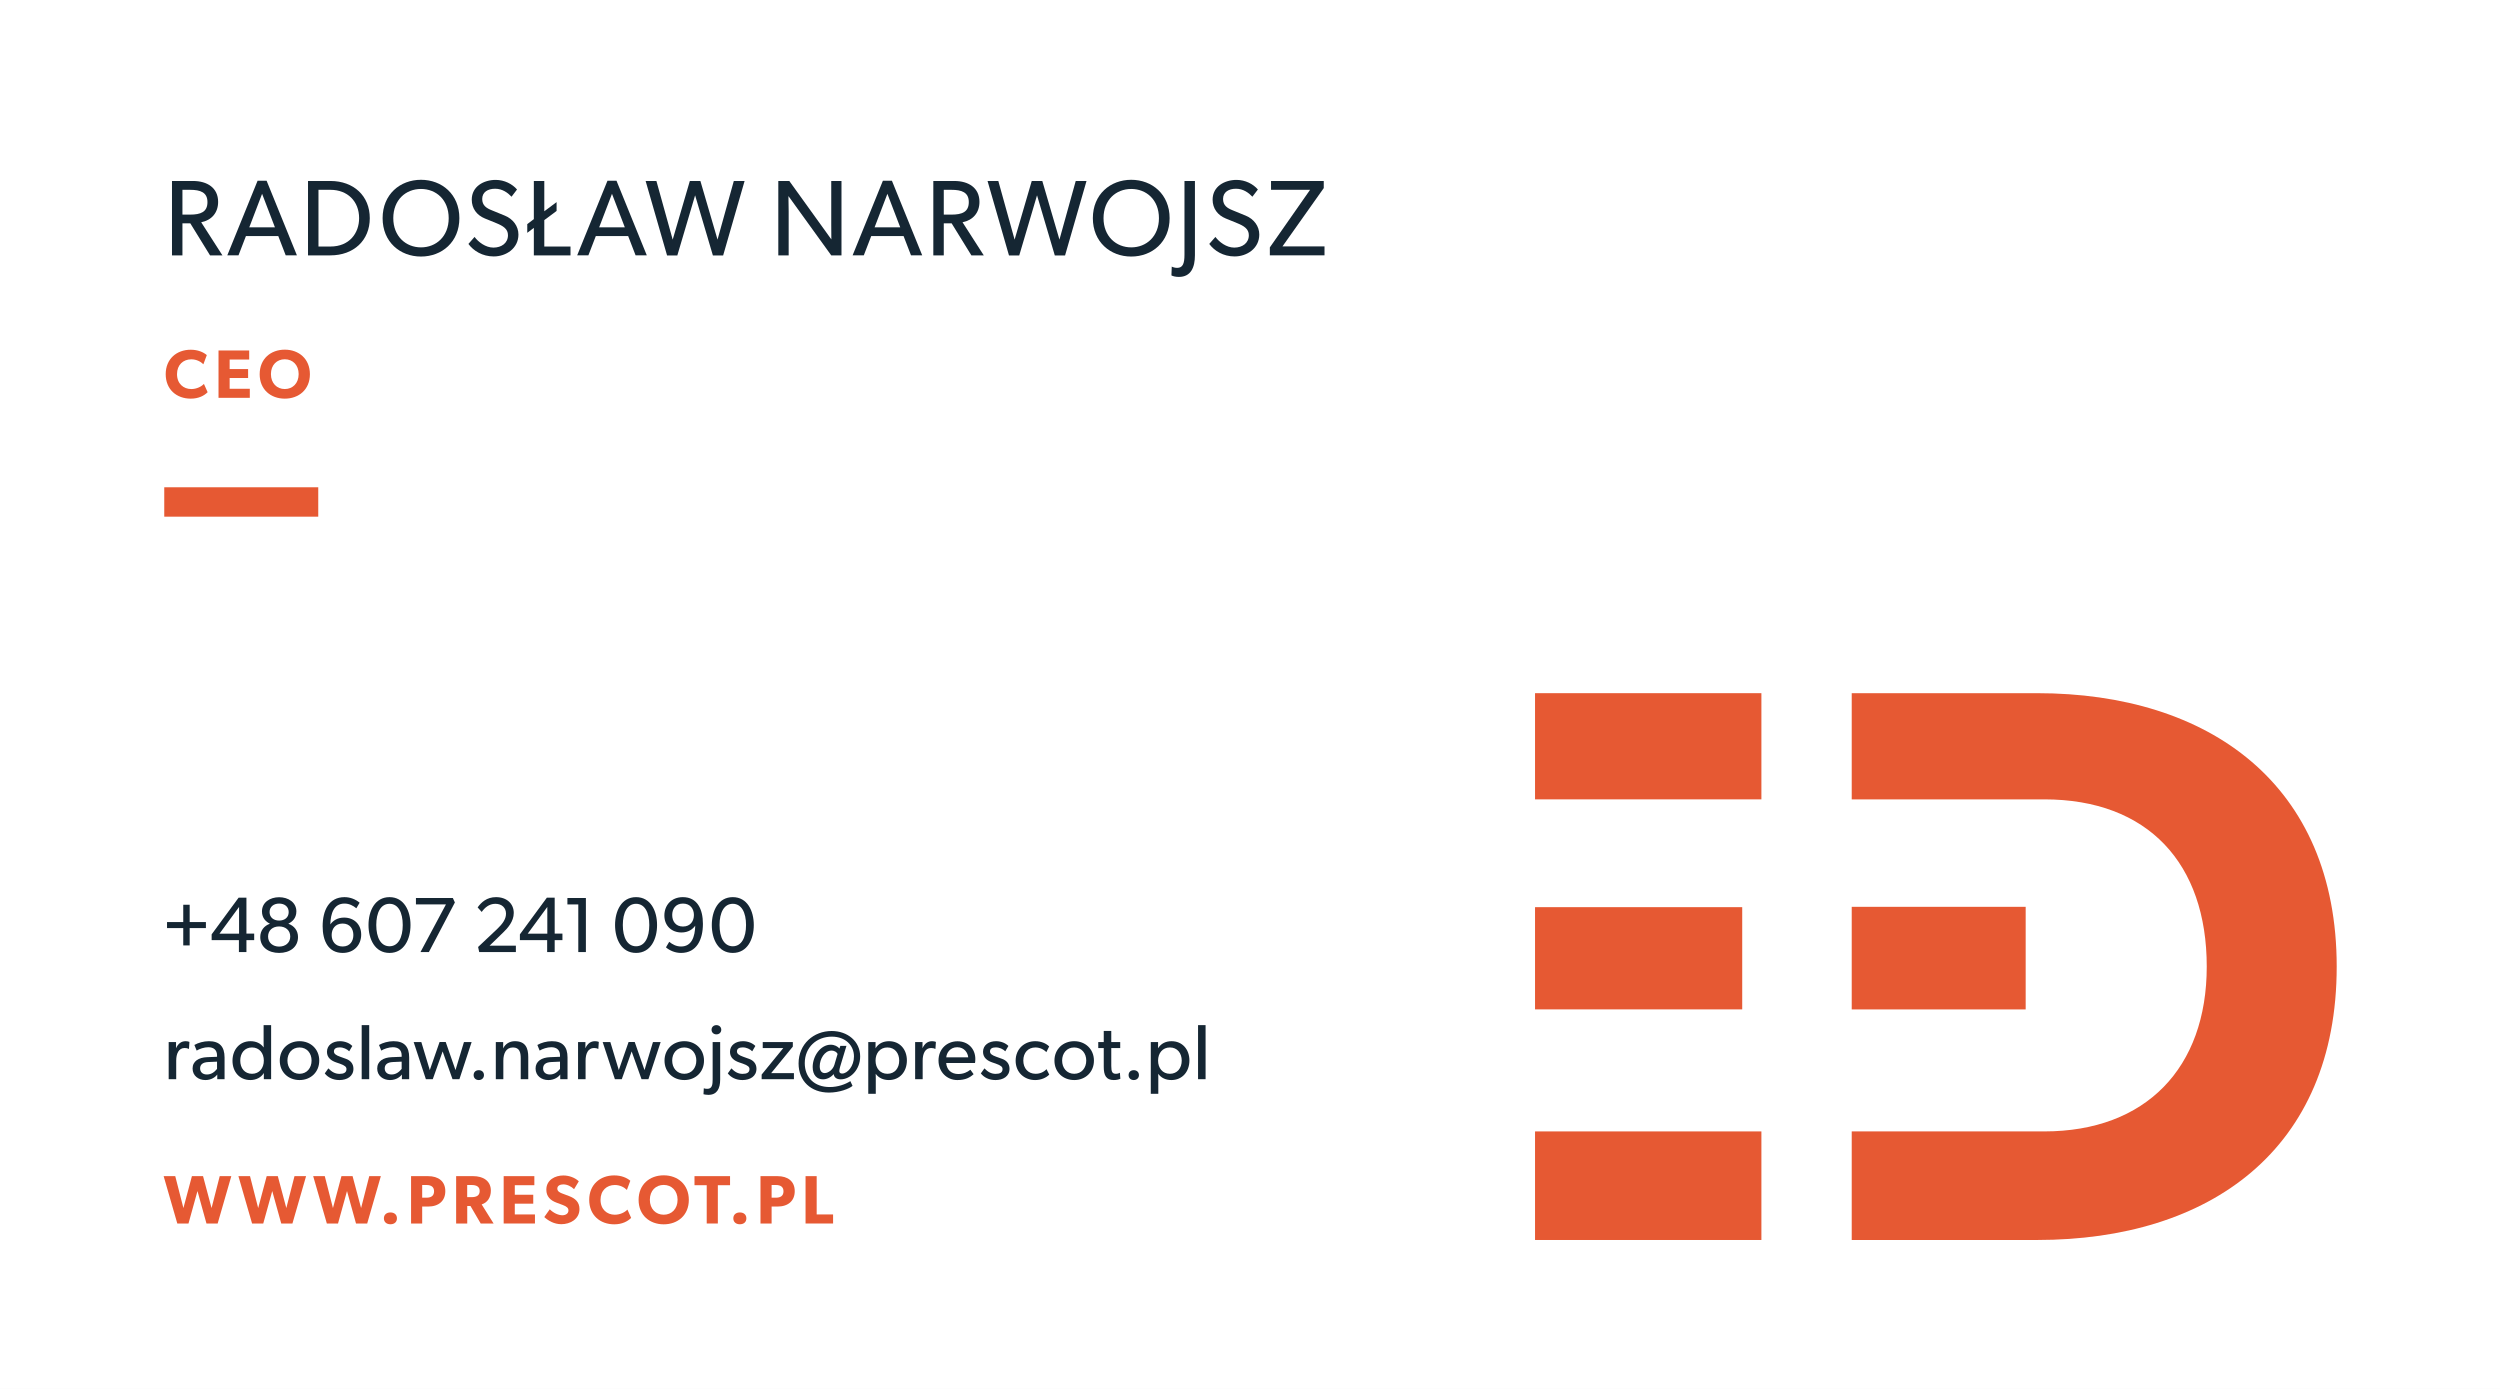
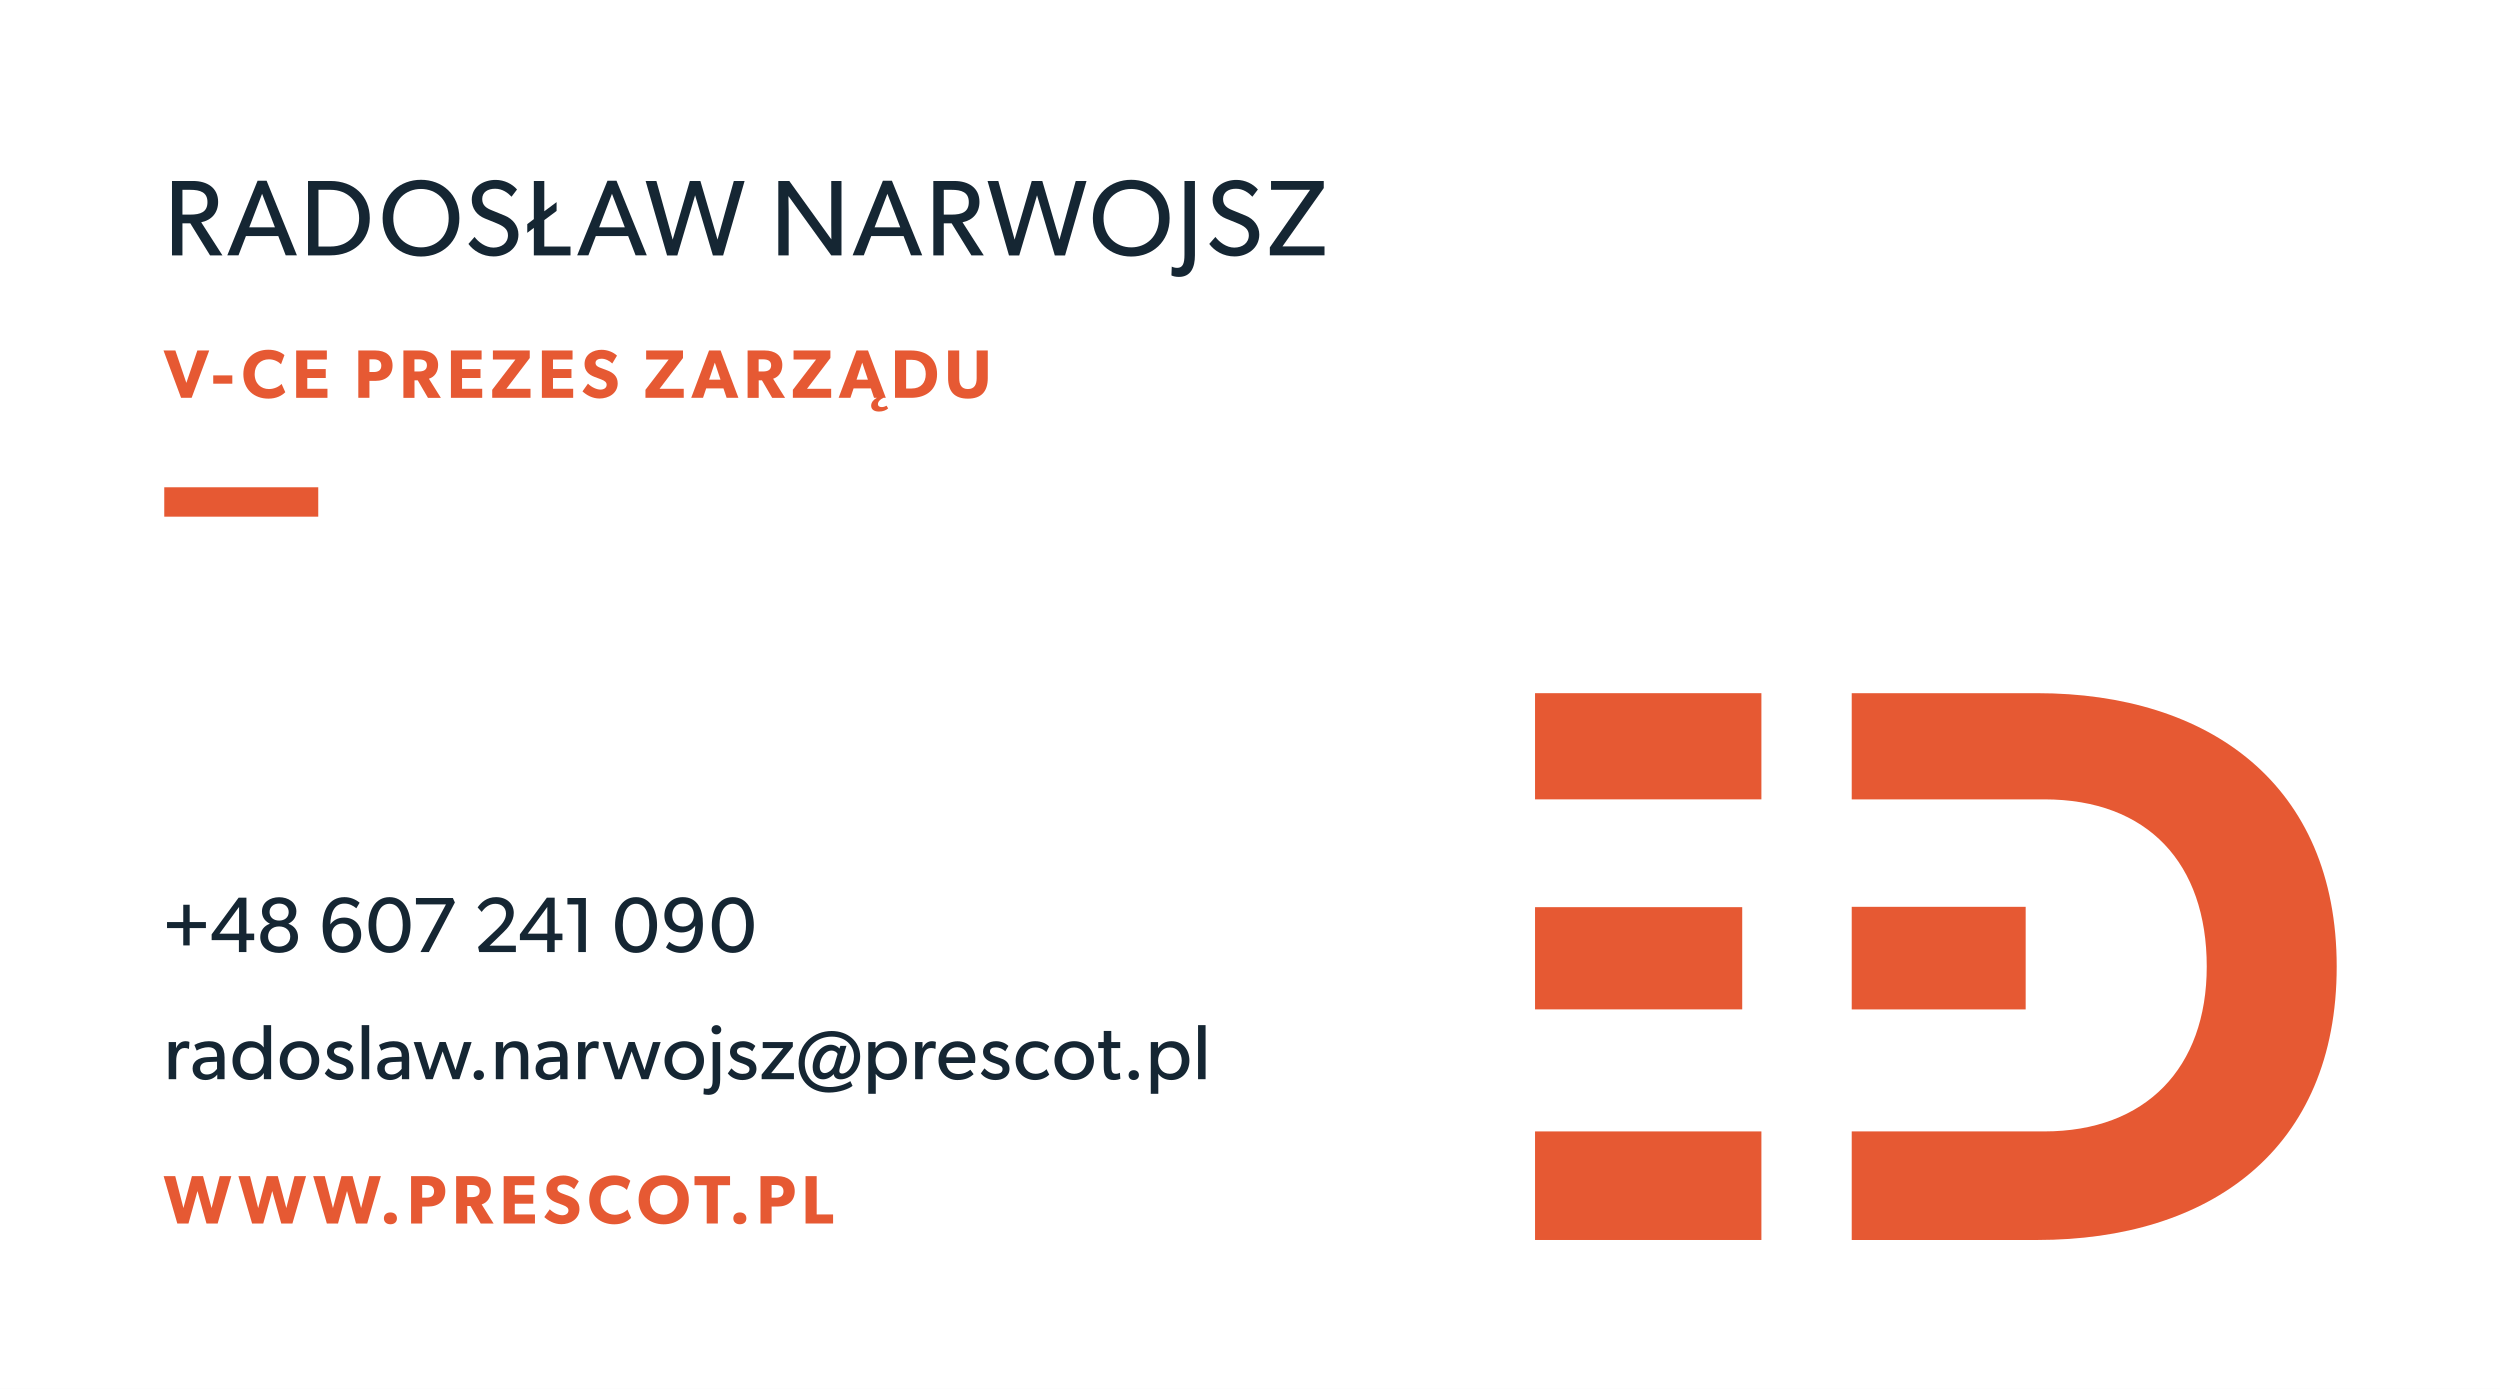
<svg xmlns="http://www.w3.org/2000/svg" version="1.1" width="255.118" height="141.732" viewBox="0 0 255.118 141.732">
  <defs>
    <clipPath id="clip_1">
      <path transform="matrix(1,0,0,-1,-4.251969,145.984)" d="M4.252 4.252H259.37V145.984H4.252Z" clip-rule="evenodd" />
    </clipPath>
    <clipPath id="clip_2">
      <path transform="matrix(1,0,0,-1,-4.251969,145.984)" d="M0 150.236H263.622V0H0Z" />
    </clipPath>
  </defs>
  <g clip-path="url(#clip_1)">
    <path transform="matrix(1,0,0,-1,-4.251969,145.984)" d="M0 0H263.622V150.236H0Z" fill="#ffffff" />
    <path transform="matrix(1,0,0,-1,-4.251969,145.984)" d="M193.215 42.975H210.966V53.445H193.215Z" fill="#e65933" />
    <g clip-path="url(#clip_2)">
      <path transform="matrix(1,0,0,-1,207.8851,70.73702)" d="M0 0H-18.922V-10.836H-5.903 .729C11.322-10.836 17.307-17.387 17.307-27.901 17.307-38.252 11.08-44.721 .729-44.721H-5.903-18.922V-55.8H0C17.63-55.8 30.569-46.581 30.569-27.901 30.569-9.3 17.549 0 0 0" fill="#e65933" />
      <path transform="matrix(1,0,0,-1,-4.251969,145.984)" d="M160.898 19.447H183.998V30.526H160.898Z" fill="#e65933" />
      <path transform="matrix(1,0,0,-1,-4.251969,145.984)" d="M182.04 53.411H160.898V42.979H182.04Z" fill="#e65933" />
      <path transform="matrix(1,0,0,-1,-4.251969,145.984)" d="M160.898 64.411H183.998V75.247H160.898Z" fill="#e65933" />
      <path transform="matrix(1,0,0,-1,16.69963,120.0222)" d="M0 0H1.184L2.017-3.257 2.885 0H4.02L4.889-3.257 5.722 0H6.905L5.512-4.833H4.37L3.452-1.521 2.535-4.833H1.394Z" fill="#e65933" />
      <path transform="matrix(1,0,0,-1,24.32953,120.0222)" d="M0 0H1.184L2.017-3.257 2.885 0H4.02L4.889-3.257 5.722 0H6.905L5.512-4.833H4.37L3.452-1.521 2.535-4.833H1.394Z" fill="#e65933" />
      <path transform="matrix(1,0,0,-1,31.95933,120.0222)" d="M0 0H1.184L2.017-3.257 2.885 0H4.02L4.889-3.257 5.722 0H6.905L5.512-4.833H4.37L3.452-1.521 2.535-4.833H1.394Z" fill="#e65933" />
      <path transform="matrix(1,0,0,-1,39.17613,124.3298)" d="M0 0C0 .378 .273 .603 .665 .603 1.064 .603 1.331 .378 1.331 0 1.331-.378 1.064-.603 .665-.603 .273-.603 0-.378 0 0" fill="#e65933" />
      <path transform="matrix(1,0,0,-1,44.29433,121.57)" d="M0 0C0 .427-.266 .644-.777 .644H-1.212V-.651H-.777C-.301-.651 0-.463 0 0M-2.346 1.548H-.616C.441 1.548 1.148 1.029 1.148 .014 1.148-.953 .505-1.556-.616-1.556H-1.212V-3.285H-2.346Z" fill="#e65933" />
      <path transform="matrix(1,0,0,-1,48.94963,121.5427)" d="M0 0C0 .441-.315 .616-.827 .616H-1.275V-.623H-.827C-.337-.623 0-.462 0 0M-2.402 1.521H-.666C.356 1.521 1.142 1.037 1.142 .042 1.142-.651 .798-1.177 .203-1.365L1.421-3.313H.104L-.939-1.526H-1.269V-3.313H-2.402Z" fill="#e65933" />
      <path transform="matrix(1,0,0,-1,51.39783,120.0222)" d="M0 0H3.131V-.925H1.135V-1.898H3.019V-2.809H1.135V-3.908H3.193V-4.833H0Z" fill="#e65933" />
      <path transform="matrix(1,0,0,-1,55.54143,124.197)" d="M0 0 .561 .792C.932 .413 1.45 .183 1.842 .183 2.179 .183 2.466 .351 2.466 .673 2.466 .918 2.298 1.079 1.898 1.226L1.226 1.478C.631 1.702 .21 2.095 .21 2.788 .21 3.811 1.128 4.244 1.947 4.244 2.55 4.244 3.152 4.006 3.523 3.649L3.04 2.844C2.76 3.124 2.34 3.334 1.94 3.334 1.611 3.334 1.331 3.194 1.331 2.906 1.331 2.599 1.639 2.479 1.821 2.409L2.543 2.137C3.152 1.905 3.593 1.527 3.593 .819 3.593-.217 2.641-.729 1.744-.729 1.016-.729 .42-.385 0 0" fill="#e65933" />
      <path transform="matrix(1,0,0,-1,60.12734,122.4392)" d="M0 0C0 1.555 1.12 2.493 2.549 2.493 3.284 2.493 3.838 2.248 4.195 1.947L3.845 1.009C3.578 1.275 3.151 1.513 2.612 1.513 1.785 1.513 1.155 .953 1.155 0 1.155-.966 1.807-1.52 2.612-1.52 3.158-1.52 3.648-1.268 3.9-.994L4.279-1.842C3.922-2.199 3.361-2.5 2.556-2.5 1.106-2.5 0-1.562 0 0" fill="#e65933" />
      <path transform="matrix(1,0,0,-1,69.14493,122.4323)" d="M0 0C0 .925-.609 1.514-1.415 1.514-2.22 1.514-2.829 .932-2.829 0-2.829-.938-2.22-1.526-1.415-1.526-.609-1.526 0-.938 0 0M-3.978-.014C-3.978 1.556-2.851 2.494-1.415 2.494 .021 2.494 1.148 1.556 1.148-.014 1.148-1.575 .021-2.507-1.415-2.507-2.851-2.507-3.978-1.575-3.978-.014" fill="#e65933" />
      <path transform="matrix(1,0,0,-1,72.11853,120.947)" d="M0 0H-1.247V.925H2.381V0H1.135V-3.908H0Z" fill="#e65933" />
      <path transform="matrix(1,0,0,-1,74.83344,124.3298)" d="M0 0C0 .378 .273 .603 .666 .603 1.065 .603 1.331 .378 1.331 0 1.331-.378 1.065-.603 .666-.603 .273-.603 0-.378 0 0" fill="#e65933" />
      <path transform="matrix(1,0,0,-1,79.95253,121.57)" d="M0 0C0 .427-.267 .644-.777 .644H-1.212V-.651H-.777C-.302-.651 0-.463 0 0M-2.347 1.548H-.616C.44 1.548 1.148 1.029 1.148 .014 1.148-.953 .504-1.556-.616-1.556H-1.212V-3.285H-2.347Z" fill="#e65933" />
      <path transform="matrix(1,0,0,-1,82.20453,120.0222)" d="M0 0H1.135V-3.908H2.809V-4.833H0Z" fill="#e65933" />
      <path transform="matrix(1,0,0,-1,21.17033,20.62473)" d="M0 0C0 1.001-.727 1.254-1.771 1.254H-2.553V-1.276H-1.771C-.693-1.276 0-1.012 0 0M-3.62 2.156H-1.475C-.033 2.156 1.089 1.464 1.089 .022 1.089-1.089 .418-1.848-.639-2.057L1.528-5.435H.264L-1.75-2.167H-2.553V-5.435H-3.62Z" fill="#152633" />
      <path transform="matrix(1,0,0,-1,28.05603,23.19892)" d="M0 0-1.31 3.422-2.618 0ZM-1.771 4.753H-.848L2.244-2.86H1.1L.341-.891H-2.96L-3.719-2.86H-4.862Z" fill="#152633" />
      <path transform="matrix(1,0,0,-1,36.64683,22.26343)" d="M0 0C0 1.727-1.188 2.893-2.927 2.893H-4.147V-2.894H-2.927C-.99-2.894 0-1.529 0 0M-5.215 3.795H-2.927C-.561 3.795 1.089 2.277 1.089 0 1.089-2.277-.561-3.796-2.927-3.796H-5.215Z" fill="#152633" />
      <path transform="matrix(1,0,0,-1,45.78853,22.26343)" d="M0 0C0 1.87-1.276 2.981-2.828 2.981-4.379 2.981-5.655 1.87-5.655 0-5.655-1.859-4.368-2.981-2.828-2.981-1.276-2.981 0-1.859 0 0M-6.744 0C-6.744 2.431-4.962 3.916-2.828 3.916-.693 3.916 1.089 2.431 1.089 0 1.089-2.432-.693-3.917-2.828-3.917-4.962-3.917-6.744-2.432-6.744 0" fill="#152633" />
      <path transform="matrix(1,0,0,-1,47.80023,24.89333)" d="M0 0 .627 .715C1.012 .198 1.749-.374 2.552-.374 3.377-.374 4.037 .088 4.037 .892 4.037 1.529 3.553 1.838 2.816 2.135L1.683 2.597C.868 2.927 .341 3.608 .341 4.521 .341 5.875 1.572 6.535 2.783 6.535 3.674 6.535 4.478 6.117 4.961 5.556L4.4 4.819C4.026 5.215 3.476 5.633 2.728 5.633 1.979 5.633 1.408 5.292 1.408 4.588 1.408 3.928 1.837 3.652 2.387 3.433L3.729 2.883C4.554 2.542 5.104 1.815 5.104 .957 5.104-.451 3.85-1.276 2.585-1.276 1.43-1.276 .517-.704 0 0" fill="#152633" />
      <path transform="matrix(1,0,0,-1,54.47693,23.25362)" d="M0 0-.671-.506V.385L0 .891V4.785H1.067V1.694L2.321 2.629V1.727L1.067 .792V-1.903H3.741V-2.806H0Z" fill="#152633" />
      <path transform="matrix(1,0,0,-1,63.76113,23.19892)" d="M0 0-1.31 3.422-2.618 0ZM-1.771 4.753H-.848L2.244-2.86H1.1L.341-.891H-2.96L-3.719-2.86H-4.862Z" fill="#152633" />
      <path transform="matrix(1,0,0,-1,65.88423,18.46852)" d="M0 0H1.1L2.762-5.984 4.511 0H5.589L7.338-5.984 8.999 0H10.1L7.91-7.602H6.865L5.05-1.463 3.234-7.602H2.189Z" fill="#152633" />
      <path transform="matrix(1,0,0,-1,79.42423,18.46852)" d="M0 0H1.122L5.413-5.963C5.402-5.875 5.402-5.115 5.402-4.455V0H6.447V-7.591H5.402L1.034-1.54C1.045-1.683 1.057-2.486 1.057-3.103V-7.591H0Z" fill="#152633" />
      <path transform="matrix(1,0,0,-1,91.86663,23.19892)" d="M0 0-1.31 3.422-2.618 0ZM-1.771 4.753H-.848L2.244-2.86H1.1L.341-.891H-2.96L-3.719-2.86H-4.862Z" fill="#152633" />
      <path transform="matrix(1,0,0,-1,98.86273,20.62473)" d="M0 0C0 1.001-.727 1.254-1.771 1.254H-2.553V-1.276H-1.771C-.693-1.276 0-1.012 0 0M-3.62 2.156H-1.475C-.033 2.156 1.089 1.464 1.089 .022 1.089-1.089 .418-1.848-.639-2.057L1.529-5.435H.264L-1.75-2.167H-2.553V-5.435H-3.62Z" fill="#152633" />
      <path transform="matrix(1,0,0,-1,100.7758,18.46852)" d="M0 0H1.1L2.762-5.984 4.511 0H5.589L7.338-5.984 8.999 0H10.1L7.91-7.602H6.865L5.05-1.463 3.234-7.602H2.189Z" fill="#152633" />
      <path transform="matrix(1,0,0,-1,118.267,22.26343)" d="M0 0C0 1.87-1.276 2.981-2.828 2.981-4.379 2.981-5.655 1.87-5.655 0-5.655-1.859-4.368-2.981-2.828-2.981-1.276-2.981 0-1.859 0 0M-6.744 0C-6.744 2.431-4.962 3.916-2.828 3.916-.693 3.916 1.089 2.431 1.089 0 1.089-2.432-.693-3.917-2.828-3.917-4.962-3.917-6.744-2.432-6.744 0" fill="#152633" />
      <path transform="matrix(1,0,0,-1,119.5414,28.10523)" d="M0 0 .033 .901C.144 .836 .363 .77 .583 .77 1.145 .77 1.331 1.187 1.331 2.101V9.637H2.398V2.057C2.398 .825 1.991-.154 .759-.154 .407-.154 .144-.077 0 0" fill="#152633" />
      <path transform="matrix(1,0,0,-1,123.4017,24.89333)" d="M0 0 .628 .715C1.013 .198 1.75-.374 2.553-.374 3.378-.374 4.038 .088 4.038 .892 4.038 1.529 3.554 1.838 2.816 2.135L1.684 2.597C.869 2.927 .342 3.608 .342 4.521 .342 5.875 1.573 6.535 2.784 6.535 3.675 6.535 4.479 6.117 4.962 5.556L4.401 4.819C4.027 5.215 3.477 5.633 2.729 5.633 1.98 5.633 1.408 5.292 1.408 4.588 1.408 3.928 1.838 3.652 2.388 3.433L3.73 2.883C4.555 2.542 5.105 1.815 5.105 .957 5.105-.451 3.851-1.276 2.586-1.276 1.431-1.276 .518-.704 0 0" fill="#152633" />
      <path transform="matrix(1,0,0,-1,129.5843,25.24483)" d="M0 0 4.104 5.874H.121V6.776H5.501V6.051L1.287 .099H5.578V-.814H0Z" fill="#152633" />
      <path transform="matrix(1,0,0,-1,18.70063,94.70873)" d="M0 0H-1.655V.615H0V2.382H.655V.615H2.311V0H.655V-1.768H0Z" fill="#152633" />
      <path transform="matrix(1,0,0,-1,24.39593,95.27712)" d="M0 0V2.727L-1.999 0ZM-.016-.663H-2.798V-.071L-.048 3.67H.752V.008H1.543V-.663H.752V-1.879H-.016Z" fill="#152633" />
      <path transform="matrix(1,0,0,-1,29.46033,93.07782)" d="M0 0C0 .552-.416 .871-.976 .871-1.527 .871-1.951 .552-1.951 0-1.951-.552-1.527-.863-.976-.863-.416-.863 0-.552 0 0M.159-2.495C.159-1.847-.328-1.463-.976-1.463-1.623-1.463-2.104-1.847-2.104-2.495-2.104-3.143-1.592-3.519-.976-3.519-.353-3.519 .159-3.143 .159-2.495M-2.902-2.543C-2.902-1.879-2.503-1.399-1.928-1.191V-1.176C-2.287-1-2.727-.64-2.727 .072-2.727 .999-1.903 1.519-.976 1.519-.049 1.519 .783 .999 .783 .072 .783-.64 .335-1-.024-1.176V-1.191C.552-1.399 .951-1.879 .951-2.543 .951-3.582 .111-4.166-.976-4.166-2.063-4.166-2.902-3.582-2.902-2.543" fill="#152633" />
      <path transform="matrix(1,0,0,-1,36.05993,95.42062)" d="M0 0C0 .615-.336 1.175-1.096 1.175-1.863 1.175-2.215 .615-2.215 0-2.215-.607-1.863-1.167-1.096-1.167-.336-1.167 0-.607 0 0M-3.135 .903C-3.135 2.494-2.503 3.87-.904 3.87-.305 3.87 .239 3.638 .64 3.302L.304 2.734C-.017 2.998-.416 3.214-.904 3.214-1.991 3.214-2.319 2.215-2.352 1.087-2.087 1.455-1.647 1.783-.944 1.783 .048 1.783 .799 1.111 .799 .048 .799-.983 .096-1.823-1.088-1.823-2.567-1.823-3.135-.584-3.135 .903" fill="#152633" />
      <path transform="matrix(1,0,0,-1,41.09904,94.39723)" d="M0 0C0 1.271-.455 2.167-1.351 2.167-2.246 2.167-2.702 1.271-2.702 0-2.702-1.264-2.246-2.167-1.351-2.167-.455-2.167 0-1.264 0 0M-3.494 0C-3.494 1.439-2.838 2.847-1.351 2.847 .137 2.847 .792 1.439 .792 0 .792-1.432 .145-2.847-1.351-2.847-2.846-2.847-3.494-1.432-3.494 0" fill="#152633" />
      <path transform="matrix(1,0,0,-1,45.50723,92.29463)" d="M0 0H-3.062V.656H.704L.912 .2-1.742-4.861H-2.598Z" fill="#152633" />
      <path transform="matrix(1,0,0,-1,48.78943,96.63643)" d="M0 0 1.959 1.848C2.479 2.343 2.847 2.831 2.847 3.398 2.847 3.982 2.446 4.406 1.759 4.406 1.104 4.406 .655 3.982 .368 3.574L-.048 4.038C.32 4.558 .888 5.086 1.831 5.086 2.919 5.086 3.638 4.422 3.638 3.471 3.638 2.607 3.015 1.919 2.574 1.495L1.176 .137H3.854V-.52H.112Z" fill="#152633" />
      <path transform="matrix(1,0,0,-1,55.85193,95.27712)" d="M0 0V2.727L-1.999 0ZM-.016-.663H-2.798V-.071L-.048 3.67H.752V.008H1.543V-.663H.752V-1.879H-.016Z" fill="#152633" />
      <path transform="matrix(1,0,0,-1,59.01313,92.29463)" d="M0 0H-1.111V.656H.775V-4.861H0Z" fill="#152633" />
      <path transform="matrix(1,0,0,-1,66.25923,94.39723)" d="M0 0C0 1.271-.455 2.167-1.351 2.167-2.246 2.167-2.702 1.271-2.702 0-2.702-1.264-2.246-2.167-1.351-2.167-.455-2.167 0-1.264 0 0M-3.494 0C-3.494 1.439-2.838 2.847-1.351 2.847 .137 2.847 .792 1.439 .792 0 .792-1.432 .145-2.847-1.351-2.847-2.846-2.847-3.494-1.432-3.494 0" fill="#152633" />
      <path transform="matrix(1,0,0,-1,70.81194,93.37373)" d="M0 0C0 .607-.352 1.167-1.119 1.167-1.879 1.167-2.215 .607-2.215 0-2.215-.616-1.879-1.176-1.119-1.176-.352-1.176 0-.616 0 0M-2.854-3.303-2.519-2.734C-2.199-2.998-1.799-3.214-1.312-3.214-.224-3.214 .104-2.215 .136-1.088-.128-1.455-.567-1.783-1.271-1.783-2.263-1.783-3.015-1.111-3.015-.048-3.015 .983-2.311 1.823-1.128 1.823 .352 1.823 .919 .584 .919-.903 .919-2.495 .288-3.87-1.312-3.87-1.911-3.87-2.455-3.638-2.854-3.303" fill="#152633" />
      <path transform="matrix(1,0,0,-1,76.13123,94.39723)" d="M0 0C0 1.271-.456 2.167-1.352 2.167-2.247 2.167-2.703 1.271-2.703 0-2.703-1.264-2.247-2.167-1.352-2.167-.456-2.167 0-1.264 0 0M-3.494 0C-3.494 1.439-2.839 2.847-1.352 2.847 .136 2.847 .791 1.439 .791 0 .791-1.432 .144-2.847-1.352-2.847-2.847-2.847-3.494-1.432-3.494 0" fill="#152633" />
      <path transform="matrix(1,0,0,-1,17.21333,106.3386)" d="M0 0H.751V-.632C.975-.12 1.327 .088 1.734 .088 1.887 .088 2.03 .056 2.118 .016L2.07-.703C1.942-.64 1.791-.607 1.631-.607 1.007-.607 .768-1.207 .768-1.895V-3.79H0Z" fill="#152633" />
      <path transform="matrix(1,0,0,-1,22.14783,109.0808)" d="M0 0V.743L-.88 .703C-1.495 .68-1.728 .416-1.728 .056-1.728-.304-1.487-.568-1.032-.568-.6-.568-.272-.336 0 0M-2.495 .04C-2.495 .783-1.879 1.167-1.008 1.199L0 1.239V1.383C0 1.935-.344 2.215-.896 2.215-1.304 2.215-1.8 2.047-2.079 1.871L-2.312 2.446C-1.919 2.67-1.367 2.83-.832 2.83 .256 2.83 .768 2.286 .768 1.167V-1.048H.023V-.568C-.145-.808-.561-1.136-1.191-1.136-1.896-1.136-2.495-.696-2.495 .04" fill="#152633" />
      <path transform="matrix(1,0,0,-1,26.92323,108.2331)" d="M0 0C0 .759-.456 1.343-1.207 1.343-1.967 1.343-2.406 .759-2.406 0-2.406-.76-1.967-1.344-1.207-1.344-.456-1.344 0-.76 0 0M-3.198-.017C-3.198 1.111-2.486 1.982-1.359 1.982-.815 1.982-.328 1.782-.016 1.343-.023 1.415-.023 1.631-.023 1.774V3.622H.744V-1.896H0V-1.264C-.279-1.735-.808-1.983-1.375-1.983-2.486-1.983-3.198-1.136-3.198-.017" fill="#152633" />
      <path transform="matrix(1,0,0,-1,31.79533,108.2253)" d="M0 0C0 .743-.472 1.335-1.231 1.335-1.991 1.335-2.463 .743-2.463 0-2.463-.752-1.991-1.352-1.231-1.352-.472-1.352 0-.752 0 0M-3.246-.008C-3.246 1.167-2.367 1.975-1.224 1.975-.097 1.975 .783 1.167 .783-.008 .783-1.191-.097-1.991-1.224-1.991-2.367-1.991-3.246-1.191-3.246-.008" fill="#152633" />
      <path transform="matrix(1,0,0,-1,33.14104,109.5368)" d="M0 0 .367 .512C.703 .16 1.047-.048 1.511-.048 1.927-.048 2.215 .072 2.215 .439 2.215 .655 2.07 .808 1.519 1L1.191 1.111C.687 1.279 .224 1.583 .224 2.199 .224 2.902 .831 3.286 1.551 3.286 2.118 3.286 2.574 3.047 2.814 2.799L2.494 2.255C2.271 2.479 1.91 2.654 1.526 2.654 1.175 2.654 .936 2.535 .936 2.247 .936 2.007 1.111 1.863 1.583 1.695L2.183 1.479C2.622 1.319 2.926 .983 2.926 .472 2.926-.296 2.278-.68 1.495-.68 .848-.68 .319-.416 0 0" fill="#152633" />
      <path transform="matrix(1,0,0,-1,-4.251969,145.984)" d="M41.161 41.373H41.929V35.855H41.161Z" fill="#152633" />
      <path transform="matrix(1,0,0,-1,40.98773,109.0808)" d="M0 0V.743L-.88 .703C-1.495 .68-1.728 .416-1.728 .056-1.728-.304-1.487-.568-1.032-.568-.6-.568-.272-.336 0 0M-2.495 .04C-2.495 .783-1.879 1.167-1.008 1.199L0 1.239V1.383C0 1.935-.344 2.215-.896 2.215-1.304 2.215-1.8 2.047-2.079 1.871L-2.312 2.446C-1.919 2.67-1.367 2.83-.832 2.83 .256 2.83 .768 2.286 .768 1.167V-1.048H.023V-.568C-.145-.808-.561-1.136-1.191-1.136-1.896-1.136-2.495-.696-2.495 .04" fill="#152633" />
      <path transform="matrix(1,0,0,-1,42.21233,106.3386)" d="M0 0H.783L1.647-2.862 2.646 .008H3.271L4.27-2.862 5.133 0H5.917L4.67-3.79H3.966L2.958-.959 1.951-3.79H1.247Z" fill="#152633" />
      <path transform="matrix(1,0,0,-1,48.33243,109.7126)" d="M0 0C0 .312 .216 .504 .527 .504 .831 .504 1.055 .312 1.055 0 1.055-.296 .831-.504 .527-.504 .216-.504 0-.296 0 0" fill="#152633" />
      <path transform="matrix(1,0,0,-1,50.59613,106.3386)" d="M0 0H.752V-.655C.96-.176 1.432 .088 1.943 .088 3.038 .088 3.311-.624 3.311-1.527V-3.79H2.543V-1.663C2.543-1.071 2.431-.552 1.751-.552 1.048-.552 .768-1.159 .768-1.911V-3.79H0Z" fill="#152633" />
      <path transform="matrix(1,0,0,-1,57.14683,109.0808)" d="M0 0V.743L-.88 .703C-1.495 .68-1.727 .416-1.727 .056-1.727-.304-1.487-.568-1.031-.568-.6-.568-.271-.336 0 0M-2.494 .04C-2.494 .783-1.879 1.167-1.008 1.199L0 1.239V1.383C0 1.935-.344 2.215-.896 2.215-1.303 2.215-1.799 2.047-2.079 1.871L-2.311 2.446C-1.919 2.67-1.367 2.83-.831 2.83 .256 2.83 .768 2.286 .768 1.167V-1.048H.024V-.568C-.144-.808-.56-1.136-1.191-1.136-1.895-1.136-2.494-.696-2.494 .04" fill="#152633" />
      <path transform="matrix(1,0,0,-1,58.98863,106.3386)" d="M0 0H.751V-.632C.975-.12 1.327 .088 1.734 .088 1.887 .088 2.03 .056 2.118 .016L2.07-.703C1.942-.64 1.791-.607 1.631-.607 1.007-.607 .768-1.207 .768-1.895V-3.79H0Z" fill="#152633" />
      <path transform="matrix(1,0,0,-1,61.50044,106.3386)" d="M0 0H.783L1.647-2.862 2.646 .008H3.271L4.27-2.862 5.133 0H5.917L4.67-3.79H3.966L2.958-.959 1.951-3.79H1.247Z" fill="#152633" />
      <path transform="matrix(1,0,0,-1,71.05803,108.2253)" d="M0 0C0 .743-.472 1.335-1.231 1.335-1.99 1.335-2.463 .743-2.463 0-2.463-.752-1.99-1.352-1.231-1.352-.472-1.352 0-.752 0 0M-3.246-.008C-3.246 1.167-2.366 1.975-1.223 1.975-.096 1.975 .784 1.167 .784-.008 .784-1.191-.096-1.991-1.223-1.991-2.366-1.991-3.246-1.191-3.246-.008" fill="#152633" />
      <path transform="matrix(1,0,0,-1,72.61173,105.0827)" d="M0 0C0 .271 .208 .472 .496 .472 .784 .472 .992 .271 .992 0 .992-.272 .784-.473 .496-.473 .208-.473 0-.272 0 0M-.823-6.581-.791-5.974C-.687-6.013-.575-6.029-.432-6.029 .064-6.029 .112-5.59 .112-5.062V-1.256H.88V-5.086C.88-6.013 .544-6.645-.319-6.645-.503-6.645-.728-6.613-.823-6.581" fill="#152633" />
      <path transform="matrix(1,0,0,-1,74.26793,109.5368)" d="M0 0 .368 .512C.704 .16 1.048-.048 1.512-.048 1.927-.048 2.215 .072 2.215 .439 2.215 .655 2.071 .808 1.52 1L1.191 1.111C.687 1.279 .224 1.583 .224 2.199 .224 2.902 .832 3.286 1.552 3.286 2.119 3.286 2.575 3.047 2.814 2.799L2.495 2.255C2.271 2.479 1.911 2.654 1.527 2.654 1.176 2.654 .936 2.535 .936 2.247 .936 2.007 1.111 1.863 1.583 1.695L2.183 1.479C2.623 1.319 2.927 .983 2.927 .472 2.927-.296 2.279-.68 1.495-.68 .848-.68 .32-.416 0 0" fill="#152633" />
      <path transform="matrix(1,0,0,-1,77.72403,109.6569)" d="M0 0 2.207 2.703H.111V3.318H3.182V2.854L.968 .145H3.294V-.472H0Z" fill="#152633" />
      <path transform="matrix(1,0,0,-1,85.14594,108.6648)" d="M0 0 .328 1.111C.264 1.271 .04 1.455-.296 1.455-1 1.455-1.495 .591-1.495-.145-1.495-.664-1.247-.84-.983-.84-.607-.84-.144-.48 0 0M-3.654 .144C-3.654 2.126-2.111 3.454-.28 3.454 1.352 3.454 2.631 2.398 2.631 .855 2.631-.512 1.615-1.479 .647-1.479 .191-1.479-.024-1.256-.072-.944-.392-1.312-.792-1.479-1.167-1.479-1.751-1.479-2.215-1.072-2.215-.225-2.215 .887-1.415 2.055-.376 2.055 .023 2.055 .336 1.879 .52 1.663L.607 1.935H1.231L.584-.2C.535-.36 .504-.544 .504-.632 .504-.8 .607-.888 .791-.888 1.343-.888 1.999-.128 1.999 .855 1.999 1.967 1.151 2.878-.264 2.878-1.799 2.878-3.022 1.807-3.022 .176-3.022-1.279-2.055-2.264-.472-2.264 .376-2.264 1.127-1.983 1.631-1.663L1.854-2.144C1.52-2.439 .512-2.831-.552-2.831-2.383-2.831-3.654-1.663-3.654 .144" fill="#152633" />
      <path transform="matrix(1,0,0,-1,91.76213,108.2331)" d="M0 0C0 .759-.448 1.343-1.208 1.343-1.959 1.343-2.415 .759-2.415 0-2.415-.76-1.959-1.344-1.208-1.344-.448-1.344 0-.76 0 0M-3.158 1.895H-2.415V1.255C-2.119 1.759-1.607 1.982-1.04 1.982 .071 1.982 .783 1.135 .783 .016 .783-1.111 .071-1.983-1.056-1.983-1.6-1.983-2.087-1.783-2.399-1.344-2.391-1.416-2.391-1.632-2.391-1.775V-3.383H-3.158Z" fill="#152633" />
      <path transform="matrix(1,0,0,-1,93.38713,106.3386)" d="M0 0H.752V-.632C.976-.12 1.327 .088 1.735 .088 1.887 .088 2.031 .056 2.119 .016L2.071-.703C1.943-.64 1.791-.607 1.631-.607 1.008-.607 .768-1.207 .768-1.895V-3.79H0Z" fill="#152633" />
      <path transform="matrix(1,0,0,-1,97.68203,106.8659)" d="M0 0C-.743 0-1.087-.6-1.119-1.031H1.12C1.088-.6 .744 0 0 0M-1.91-1.359C-1.91-.16-1.031 .607 .032 .607 1.096 .607 1.848-.145 1.848-1.208 1.848-1.376 1.831-1.527 1.815-1.607H-1.127C-1.071-2.319-.591-2.734 .104-2.734 .624-2.734 1.023-2.559 1.344-2.295L1.672-2.751C1.304-3.087 .848-3.351 .009-3.351-1.055-3.351-1.91-2.519-1.91-1.359" fill="#152633" />
      <path transform="matrix(1,0,0,-1,100.0912,109.5368)" d="M0 0 .368 .512C.704 .16 1.048-.048 1.512-.048 1.927-.048 2.215 .072 2.215 .439 2.215 .655 2.071 .808 1.52 1L1.191 1.111C.687 1.279 .224 1.583 .224 2.199 .224 2.902 .832 3.286 1.552 3.286 2.119 3.286 2.575 3.047 2.814 2.799L2.495 2.255C2.271 2.479 1.911 2.654 1.527 2.654 1.176 2.654 .936 2.535 .936 2.247 .936 2.007 1.111 1.863 1.583 1.695L2.183 1.479C2.623 1.319 2.927 .983 2.927 .472 2.927-.296 2.279-.68 1.495-.68 .848-.68 .32-.416 0 0" fill="#152633" />
      <path transform="matrix(1,0,0,-1,103.6429,108.2419)" d="M0 0C0 1.216 .911 1.991 1.999 1.991 2.591 1.991 3.11 1.768 3.422 1.456L3.134 .872C2.854 1.168 2.446 1.352 2.015 1.352 1.287 1.352 .783 .832 .783 .017 .783-.775 1.271-1.335 2.039-1.335 2.486-1.335 2.878-1.159 3.15-.863L3.43-1.415C3.143-1.727 2.599-1.975 1.991-1.975 .911-1.975 0-1.215 0 0" fill="#152633" />
      <path transform="matrix(1,0,0,-1,110.849,108.2253)" d="M0 0C0 .743-.472 1.335-1.23 1.335-1.99 1.335-2.462 .743-2.462 0-2.462-.752-1.99-1.352-1.23-1.352-.472-1.352 0-.752 0 0M-3.246-.008C-3.246 1.167-2.366 1.975-1.223 1.975-.096 1.975 .784 1.167 .784-.008 .784-1.191-.096-1.991-1.223-1.991-2.366-1.991-3.246-1.191-3.246-.008" fill="#152633" />
      <path transform="matrix(1,0,0,-1,112.6342,108.8571)" d="M0 0V1.903H-.56V2.519H0V3.654H.768V2.519H1.68V1.903H.768V.08C.768-.527 .88-.72 1.239-.72 1.424-.72 1.575-.664 1.647-.615L1.695-1.231C1.495-1.319 1.256-1.359 1.023-1.359 .248-1.359 0-.888 0 0" fill="#152633" />
      <path transform="matrix(1,0,0,-1,115.1703,109.7126)" d="M0 0C0 .312 .216 .504 .527 .504 .831 .504 1.056 .312 1.056 0 1.056-.296 .831-.504 .527-.504 .216-.504 0-.296 0 0" fill="#152633" />
      <path transform="matrix(1,0,0,-1,120.5922,108.2331)" d="M0 0C0 .759-.447 1.343-1.207 1.343-1.958 1.343-2.414 .759-2.414 0-2.414-.76-1.958-1.344-1.207-1.344-.447-1.344 0-.76 0 0M-3.158 1.895H-2.414V1.255C-2.118 1.759-1.606 1.982-1.039 1.982 .072 1.982 .784 1.135 .784 .016 .784-1.111 .072-1.983-1.055-1.983-1.599-1.983-2.087-1.783-2.398-1.344-2.391-1.416-2.391-1.632-2.391-1.775V-3.383H-3.158Z" fill="#152633" />
      <path transform="matrix(1,0,0,-1,-4.251969,145.984)" d="M126.51 41.373H127.278V35.855H126.51Z" fill="#152633" />
-       <path transform="matrix(1,0,0,-1,16.90953,38.18143)" d="M0 0C0 1.555 1.12 2.493 2.549 2.493 3.284 2.493 3.838 2.248 4.195 1.947L3.845 1.009C3.578 1.274 3.151 1.513 2.612 1.513 1.785 1.513 1.155 .952 1.155 0 1.155-.967 1.807-1.52 2.612-1.52 3.158-1.52 3.648-1.268 3.9-.994L4.279-1.842C3.922-2.199 3.361-2.5 2.556-2.5 1.106-2.5 0-1.562 0 0" fill="#e65933" />
-       <path transform="matrix(1,0,0,-1,22.29923,35.76533)" d="M0 0H3.131V-.924H1.135V-1.897H3.019V-2.809H1.135V-3.908H3.193V-4.832H0Z" fill="#e65933" />
-       <path transform="matrix(1,0,0,-1,30.47693,38.17452)" d="M0 0C0 .925-.609 1.513-1.415 1.513-2.22 1.513-2.829 .932-2.829 0-2.829-.938-2.22-1.526-1.415-1.526-.609-1.526 0-.938 0 0M-3.978-.014C-3.978 1.555-2.851 2.493-1.415 2.493 .021 2.493 1.148 1.555 1.148-.014 1.148-1.575 .021-2.507-1.415-2.507-2.851-2.507-3.978-1.575-3.978-.014" fill="#e65933" />
+       <path transform="matrix(1,0,0,-1,16.68493,35.76533)" d="M0 0H1.212L2.332-3.306 3.453 0H4.665L2.872-4.832H1.793Z" fill="#e65933" />
+       <path transform="matrix(1,0,0,-1,-4.251969,145.984)" d="M26.012 107.677H27.959V106.829H26.012Z" fill="#e65933" />
+       <path transform="matrix(1,0,0,-1,24.83343,38.18143)" d="M0 0C0 1.555 1.12 2.493 2.549 2.493 3.284 2.493 3.838 2.248 4.195 1.947L3.845 1.009C3.578 1.274 3.151 1.513 2.612 1.513 1.785 1.513 1.155 .952 1.155 0 1.155-.967 1.807-1.52 2.612-1.52 3.158-1.52 3.648-1.268 3.9-.994L4.279-1.842C3.922-2.199 3.361-2.5 2.556-2.5 1.106-2.5 0-1.562 0 0" fill="#e65933" />
+       <path transform="matrix(1,0,0,-1,30.22303,35.76533)" d="M0 0H3.131V-.924H1.135V-1.897H3.019V-2.809H1.135V-3.908H3.193V-4.832H0Z" fill="#e65933" />
+       <path transform="matrix(1,0,0,-1,38.91154,37.31323)" d="M0 0C0 .428-.267 .645-.777 .645H-1.212V-.651H-.777C-.302-.651 0-.462 0 0M-2.347 1.548H-.616C.44 1.548 1.148 1.03 1.148 .015 1.148-.952 .504-1.555-.616-1.555H-1.212V-3.284H-2.347Z" fill="#e65933" />
+       <path transform="matrix(1,0,0,-1,43.56683,37.28493)" d="M0 0C0 .441-.315 .616-.827 .616H-1.275V-.623H-.827C-.337-.623 0-.462 0 0M-2.402 1.52H-.666C.356 1.52 1.142 1.036 1.142 .042 1.142-.651 .798-1.177 .203-1.365L1.421-3.313H.104L-.938-1.526H-1.269V-3.313H-2.402Z" fill="#e65933" />
+       <path transform="matrix(1,0,0,-1,46.01503,35.76533)" d="M0 0H3.131V-.924H1.135V-1.897H3.019V-2.809H1.135V-3.908H3.193V-4.832H0Z" fill="#e65933" />
+       <path transform="matrix(1,0,0,-1,50.22893,39.77802)" d="M0 0 2.367 3.089H.07V4.013H3.831V3.242L1.442 .104H3.908V-.819H0Z" fill="#e65933" />
+       <path transform="matrix(1,0,0,-1,55.29723,35.76533)" d="M0 0H3.13V-.924H1.134V-1.897H3.019V-2.809H1.134V-3.908H3.193V-4.832H0Z" fill="#e65933" />
+       <path transform="matrix(1,0,0,-1,59.44083,39.93923)" d="M0 0 .56 .791C.932 .413 1.449 .182 1.842 .182 2.178 .182 2.465 .351 2.465 .672 2.465 .917 2.297 1.078 1.897 1.226L1.226 1.478C.63 1.702 .21 2.094 .21 2.787 .21 3.81 1.127 4.244 1.946 4.244 2.549 4.244 3.151 4.006 3.522 3.648L3.039 2.844C2.759 3.124 2.339 3.334 1.939 3.334 1.61 3.334 1.33 3.193 1.33 2.906 1.33 2.599 1.639 2.479 1.82 2.409L2.542 2.136C3.151 1.905 3.593 1.526 3.593 .819 3.593-.217 2.64-.729 1.743-.729 1.016-.729 .42-.386 0 0" fill="#e65933" />
+       <path transform="matrix(1,0,0,-1,65.86663,39.77802)" d="M0 0 2.367 3.089H.07V4.013H3.831V3.242L1.442 .104H3.908V-.819H0Z" fill="#e65933" />
+       <path transform="matrix(1,0,0,-1,73.52583,38.74192)" d="M0 0-.581 1.737-1.162 0ZM-1.169 2.977H.008L1.828-1.855H.624L.302-.896H-1.463L-1.785-1.855H-2.99Z" fill="#e65933" />
+       <path transform="matrix(1,0,0,-1,78.69183,37.28493)" d="M0 0C0 .441-.315 .616-.826 .616H-1.274V-.623H-.826C-.336-.623 0-.462 0 0M-2.402 1.52H-.665C.357 1.52 1.142 1.036 1.142 .042 1.142-.651 .799-1.177 .203-1.365L1.422-3.313H.105L-.938-1.526H-1.268V-3.313H-2.402Z" fill="#e65933" />
+       <path transform="matrix(1,0,0,-1,80.90953,39.77802)" d="M0 0 2.367 3.089H.07V4.013H3.831V3.242L1.442 .104H3.908V-.819H0Z" fill="#e65933" />
+       <path transform="matrix(1,0,0,-1,88.56873,38.74192)" d="M0 0-.581 1.737-1.162 0ZM-1.169 2.977H.008L1.828-1.855H1.576C1.24-2.01 1.023-2.255 1.023-2.486 1.023-2.717 1.198-2.801 1.415-2.801 1.583-2.801 1.766-2.738 1.905-2.661L2.066-2.935C1.85-3.131 1.521-3.257 1.135-3.257 .624-3.257 .33-3.039 .33-2.654 .33-2.297 .603-2.023 .911-1.855H.624L.302-.896H-1.463L-1.785-1.855H-2.99Z" fill="#e65933" />
+       <path transform="matrix(1,0,0,-1,94.47013,38.18143)" d="M0 0C0 .841-.462 1.464-1.429 1.464H-2.003V-1.464H-1.429C-.497-1.464 0-.875 0 0M-3.138 2.416H-1.499C.119 2.416 1.155 1.541 1.155 0 1.155-1.541 .119-2.416-1.499-2.416H-3.138Z" fill="#e65933" />
+       <path transform="matrix(1,0,0,-1,96.75044,38.58083)" d="M0 0V2.815H1.135V-.007C1.135-.679 1.366-1.12 2.024-1.12 2.683-1.12 2.914-.679 2.914-.007V2.815H4.049V0C4.049-1.38 3.39-2.101 2.024-2.101 .658-2.101 0-1.38 0 0" fill="#e65933" />
      <path transform="matrix(1,0,0,-1,16.76193,51.22482)" stroke-width="3" stroke-linecap="butt" stroke-miterlimit="10" stroke-linejoin="miter" fill="none" stroke="#e65933" d="M0 0H15.715" />
    </g>
  </g>
</svg>
